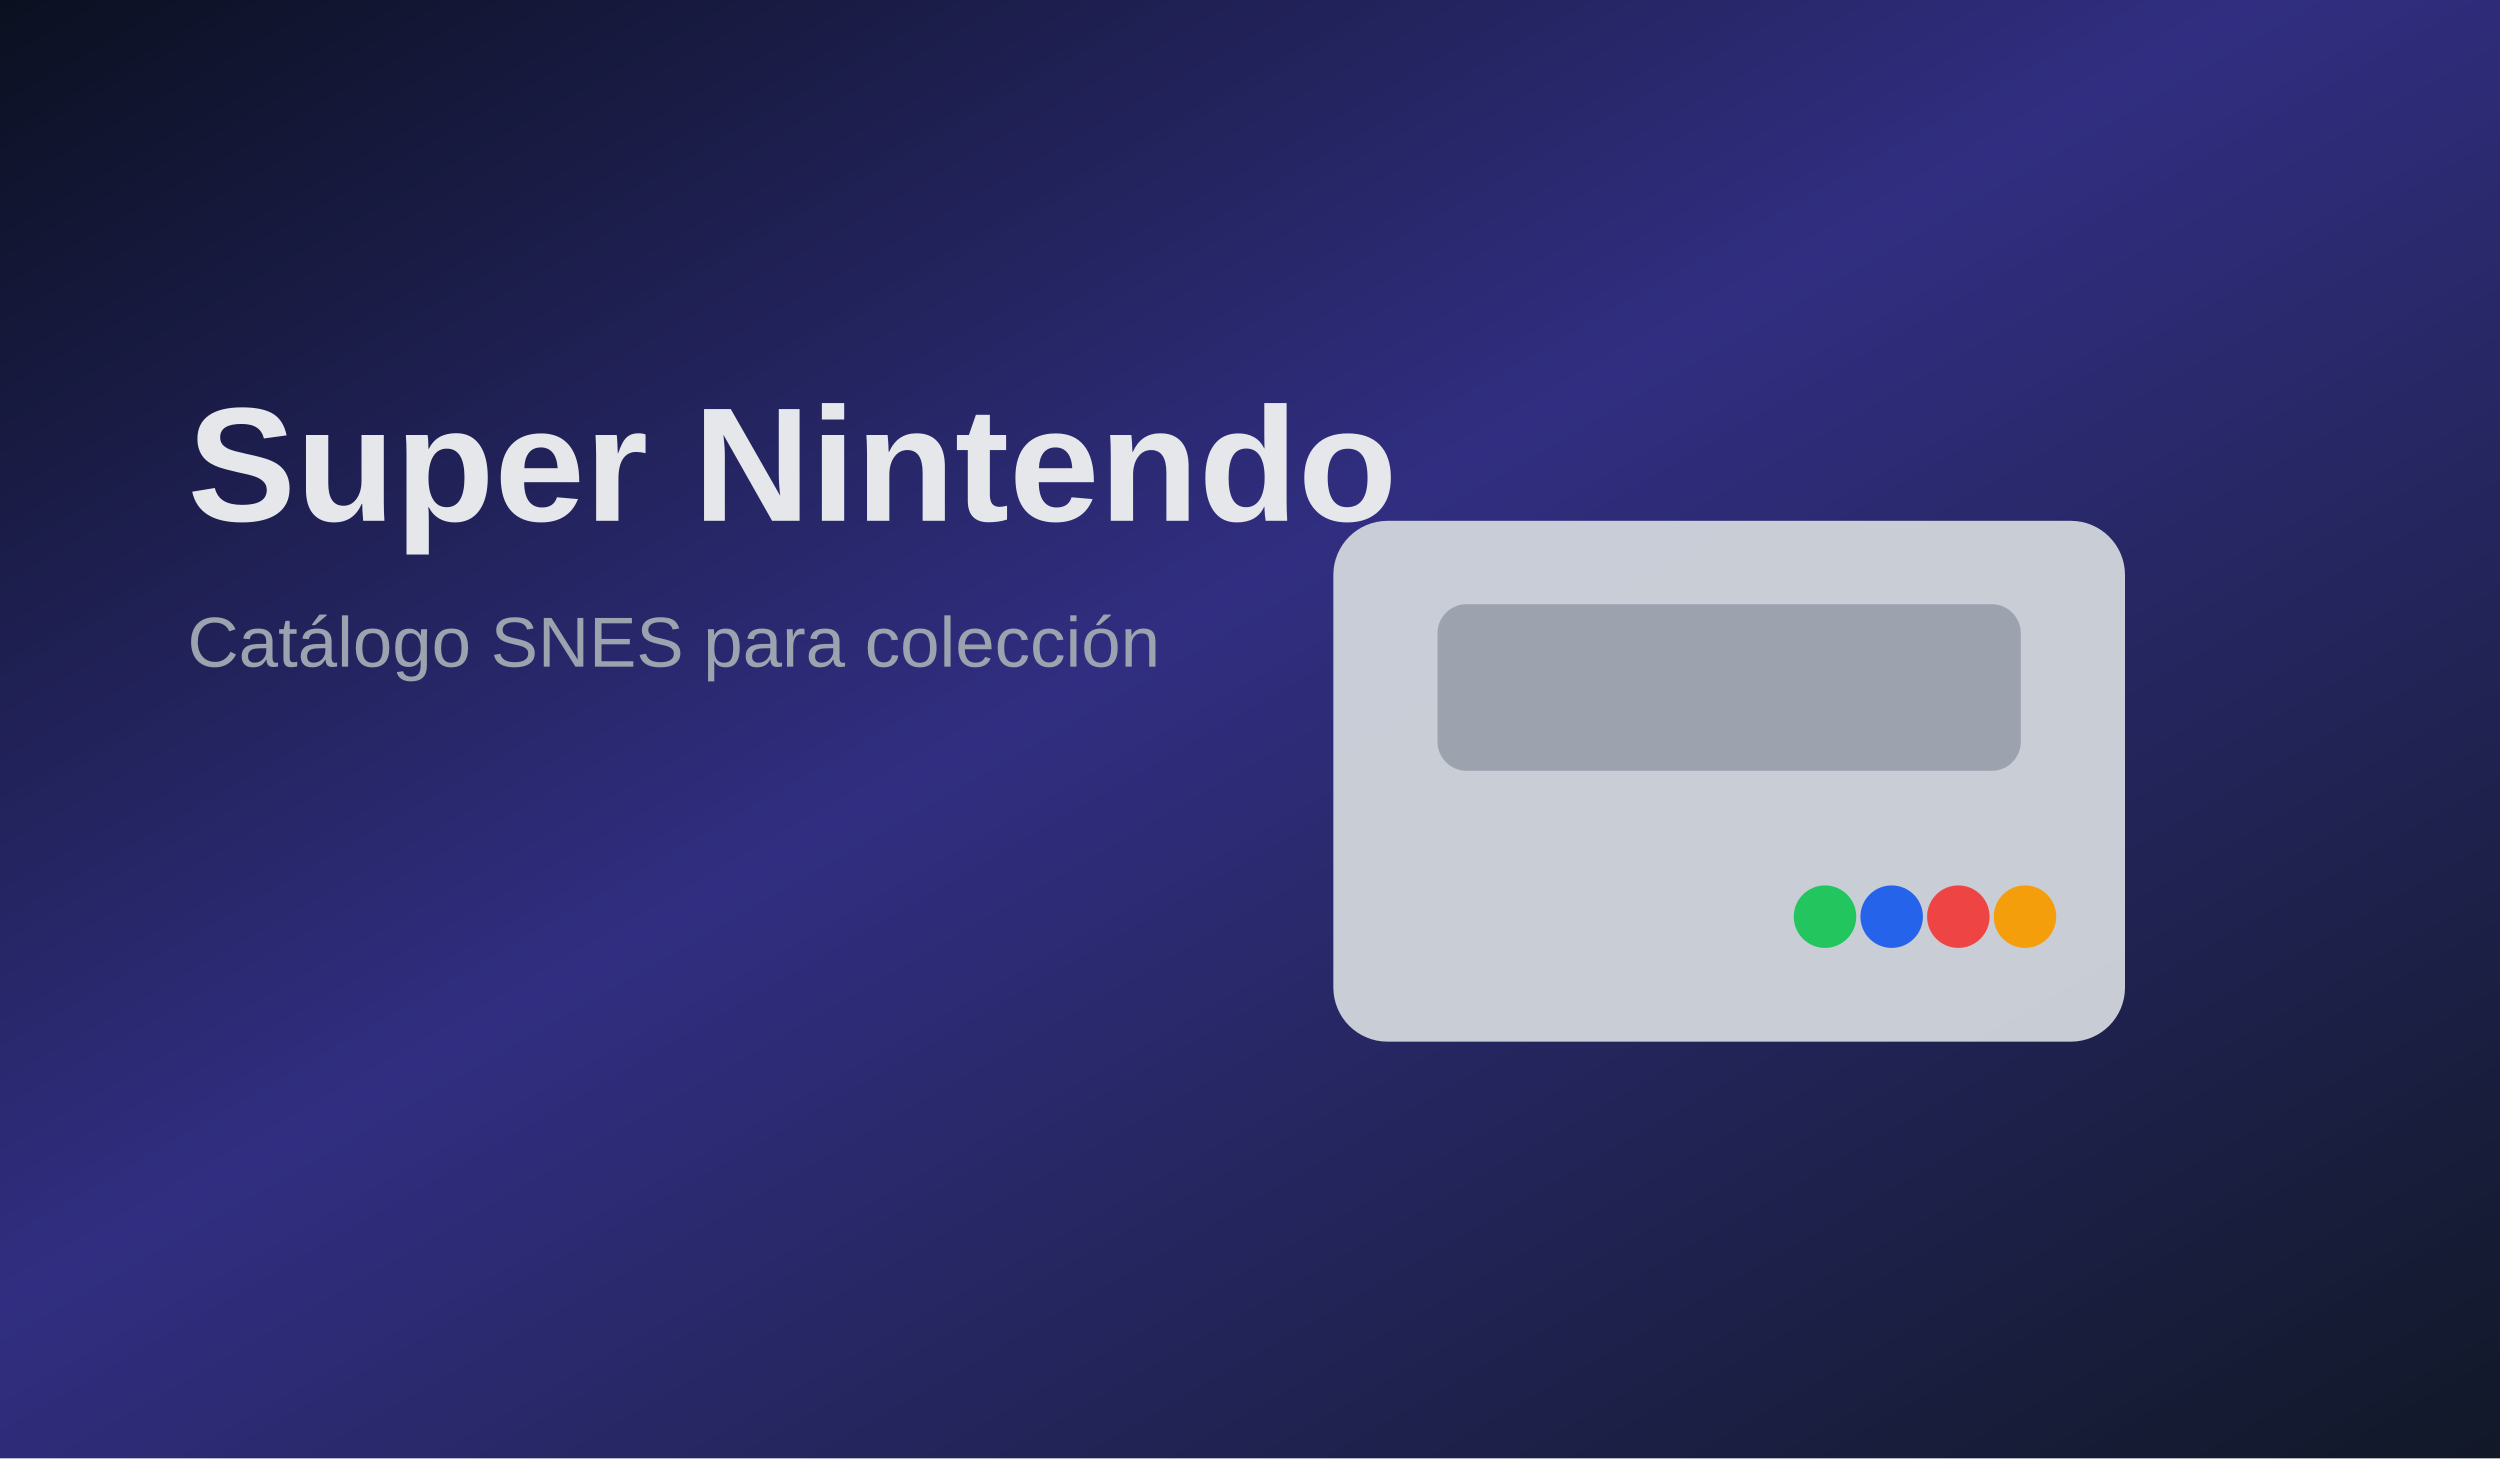
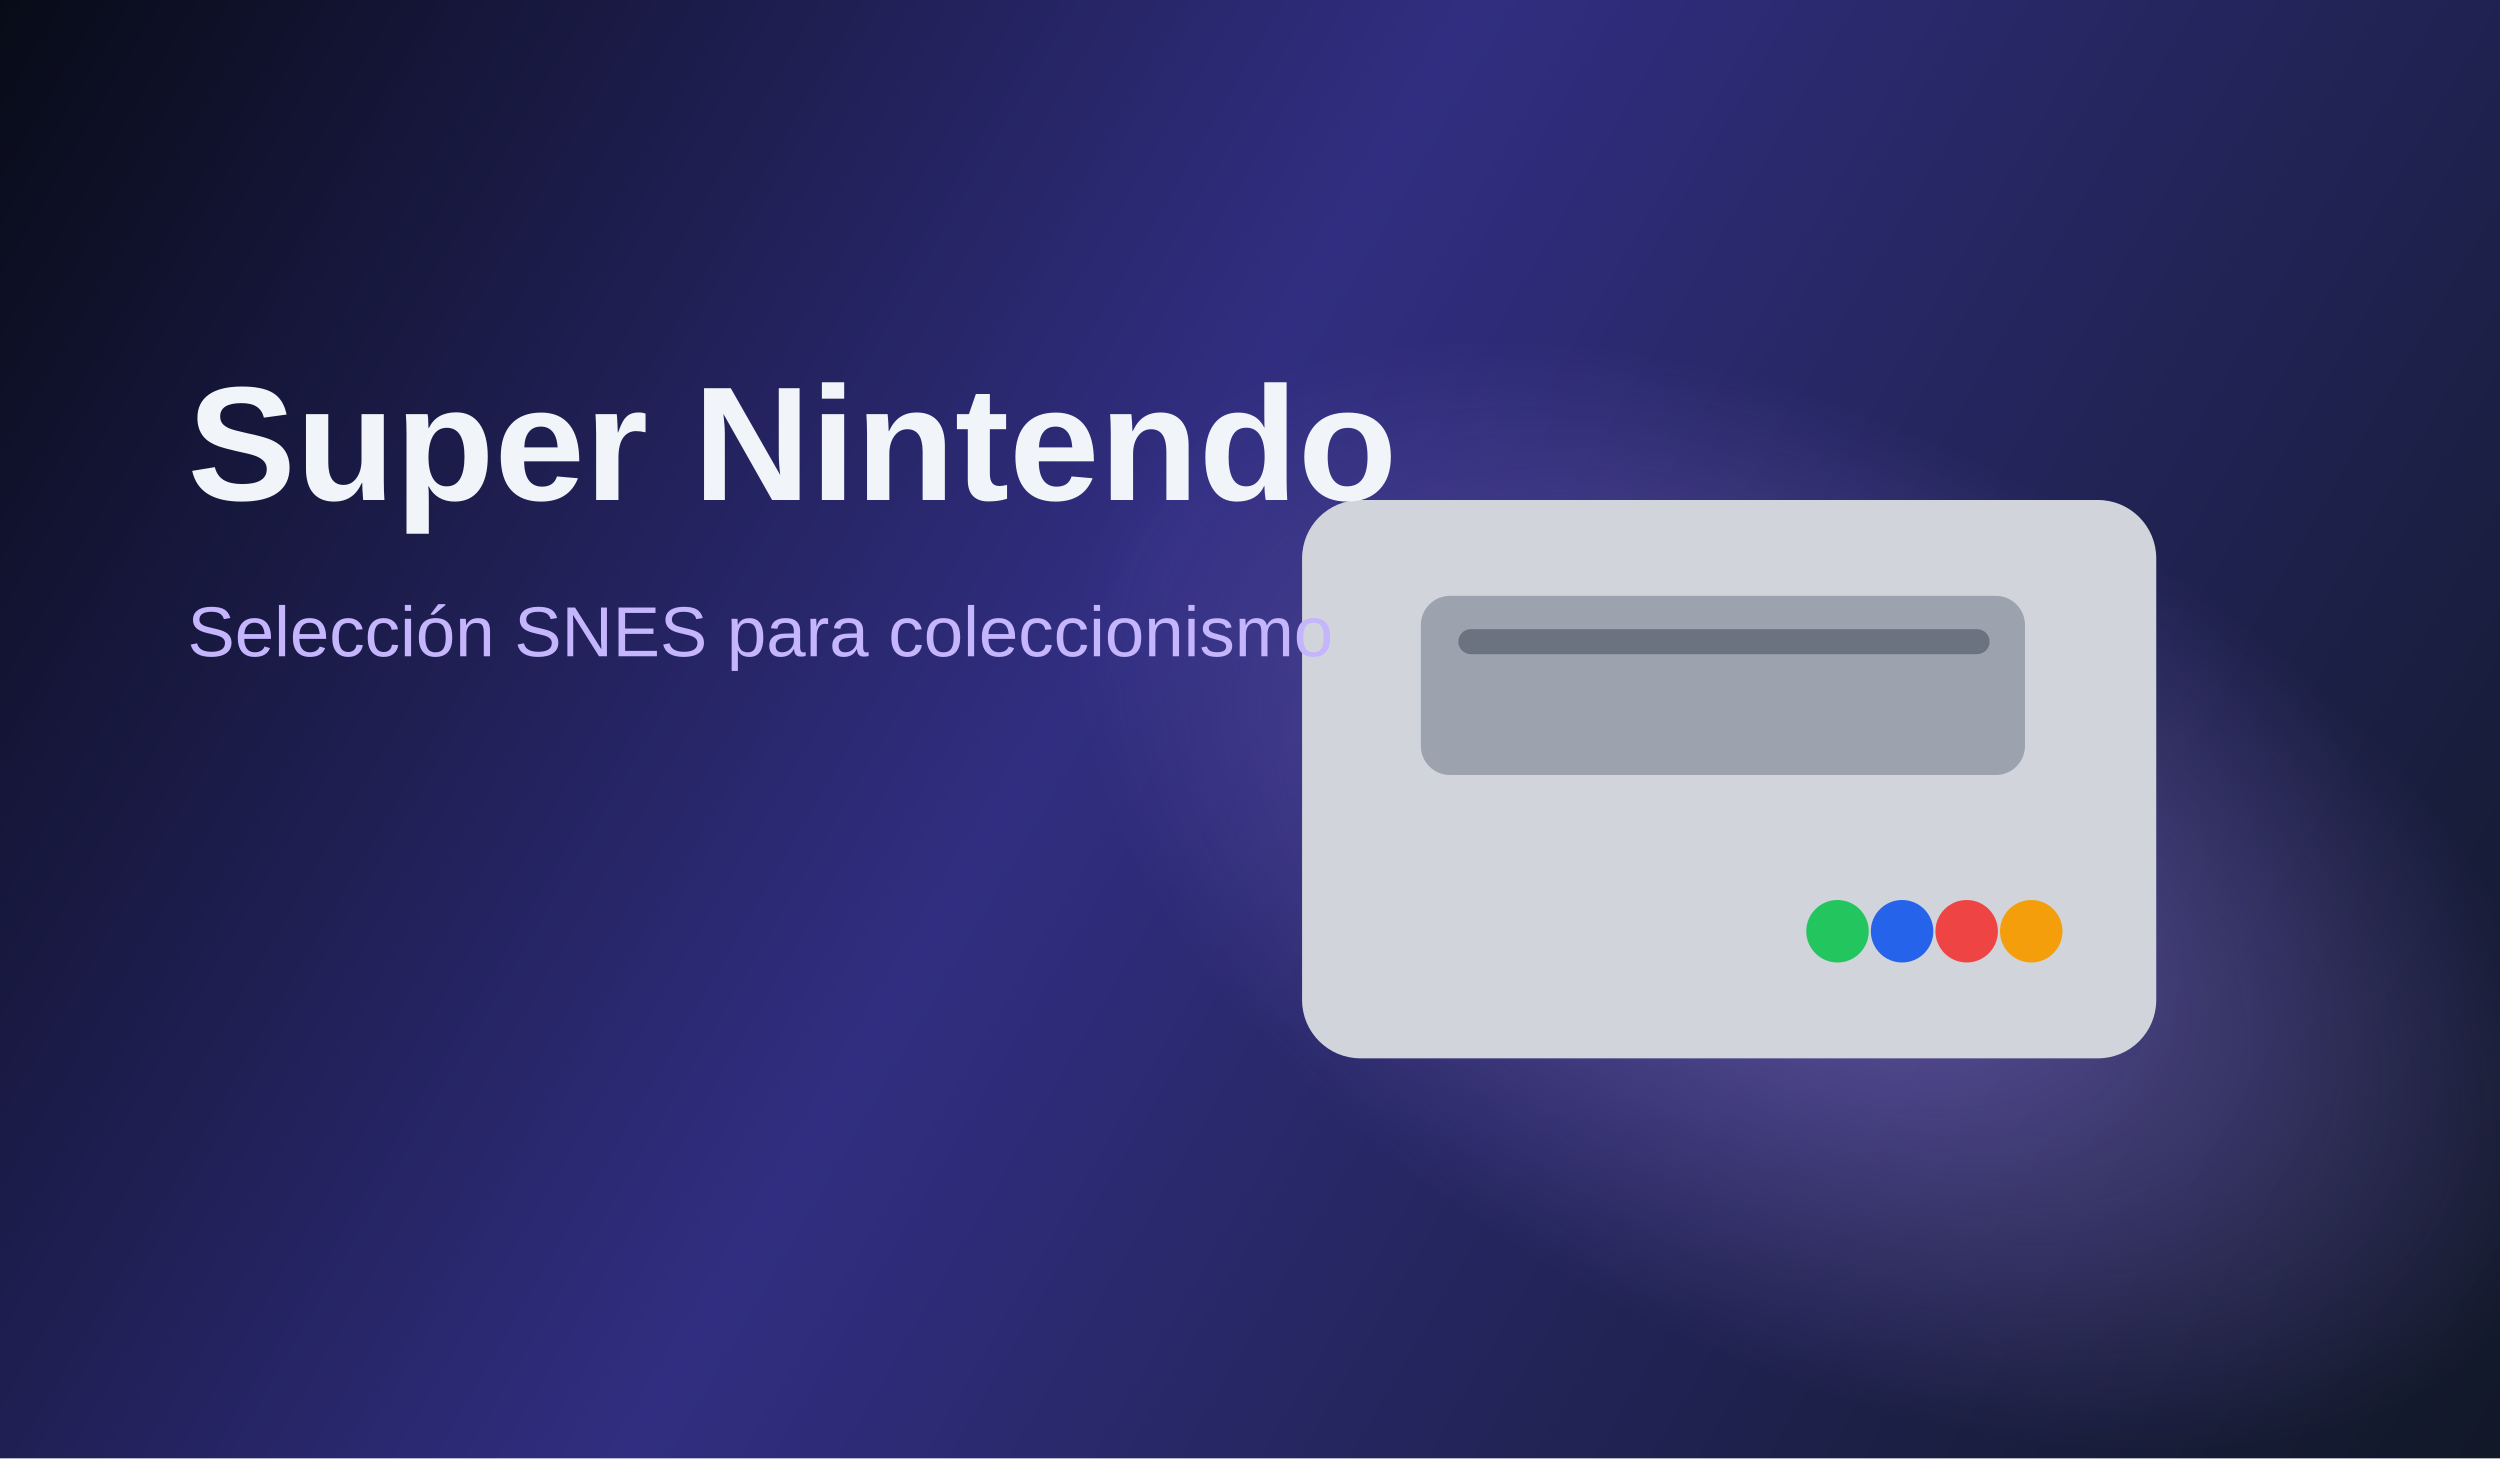
<svg xmlns="http://www.w3.org/2000/svg" width="1200" height="700" viewBox="0 0 1200 700" fill="none">
  <defs>
-     <linearGradient id="bg" x1="0" y1="0" x2="1" y2="1">
-       <stop offset="0%" stop-color="#0b1020" />
-       <stop offset="45%" stop-color="#312e81" />
-       <stop offset="100%" stop-color="#111827" />
+     <linearGradient id="bgSnes" x1="0" y1="0" x2="1200" y2="700" gradientUnits="userSpaceOnUse">
+       <stop stop-color="#080B17" />
+       <stop offset="0.44" stop-color="#312E81" />
+       <stop offset="1" stop-color="#111827" />
    </linearGradient>
-     <radialGradient id="glow" cx="0" cy="0" r="1" gradientTransform="translate(840 420) rotate(25) scale(380 220)">
-       <stop stop-color="#a78bfa" stop-opacity="0.5" />
-       <stop offset="1" stop-color="#a78bfa" stop-opacity="0" />
+     <radialGradient id="glowSnes" cx="0" cy="0" r="1" gradientUnits="userSpaceOnUse" gradientTransform="translate(875 430) rotate(28) scale(390 220)">
+       <stop stop-color="#A78BFA" stop-opacity="0.48" />
+       <stop offset="1" stop-color="#A78BFA" stop-opacity="0" />
    </radialGradient>
  </defs>
-   <rect width="1200" height="700" fill="url(#bg)" />
-   <rect width="1200" height="700" fill="url(#glow)" />
-   <rect x="640" y="250" width="380" height="250" rx="26" fill="#d1d5db" opacity="0.95" />
-   <rect x="690" y="290" width="280" height="80" rx="14" fill="#9ca3af" />
-   <circle cx="940" cy="440" r="15" fill="#ef4444" />
-   <circle cx="972" cy="440" r="15" fill="#f59e0b" />
-   <circle cx="908" cy="440" r="15" fill="#2563eb" />
-   <circle cx="876" cy="440" r="15" fill="#22c55e" />
-   <text x="90" y="250" fill="#e5e7eb" font-family="Arial, Helvetica, sans-serif" font-size="78" font-weight="700">Super Nintendo</text>
-   <text x="90" y="320" fill="#9ca3af" font-family="Arial, Helvetica, sans-serif" font-size="34">Catálogo SNES para colección</text>
+   <rect width="1200" height="700" fill="url(#bgSnes)" />
+   <rect width="1200" height="700" fill="url(#glowSnes)" />
+   <rect x="625" y="240" width="410" height="268" rx="28" fill="#D1D5DB" />
+   <rect x="682" y="286" width="290" height="86" rx="14" fill="#9CA3AF" />
+   <rect x="700" y="302" width="255" height="12" rx="6" fill="#6B7280" />
+   <circle cx="882" cy="447" r="15" fill="#22C55E" />
+   <circle cx="913" cy="447" r="15" fill="#2563EB" />
+   <circle cx="944" cy="447" r="15" fill="#EF4444" />
+   <circle cx="975" cy="447" r="15" fill="#F59E0B" />
+   <text x="90" y="240" fill="#F1F5F9" font-family="Arial, Helvetica, sans-serif" font-size="78" font-weight="700">Super Nintendo</text>
+   <text x="90" y="315" fill="#C4B5FD" font-family="Arial, Helvetica, sans-serif" font-size="34">Selección SNES para coleccionismo</text>
</svg>
